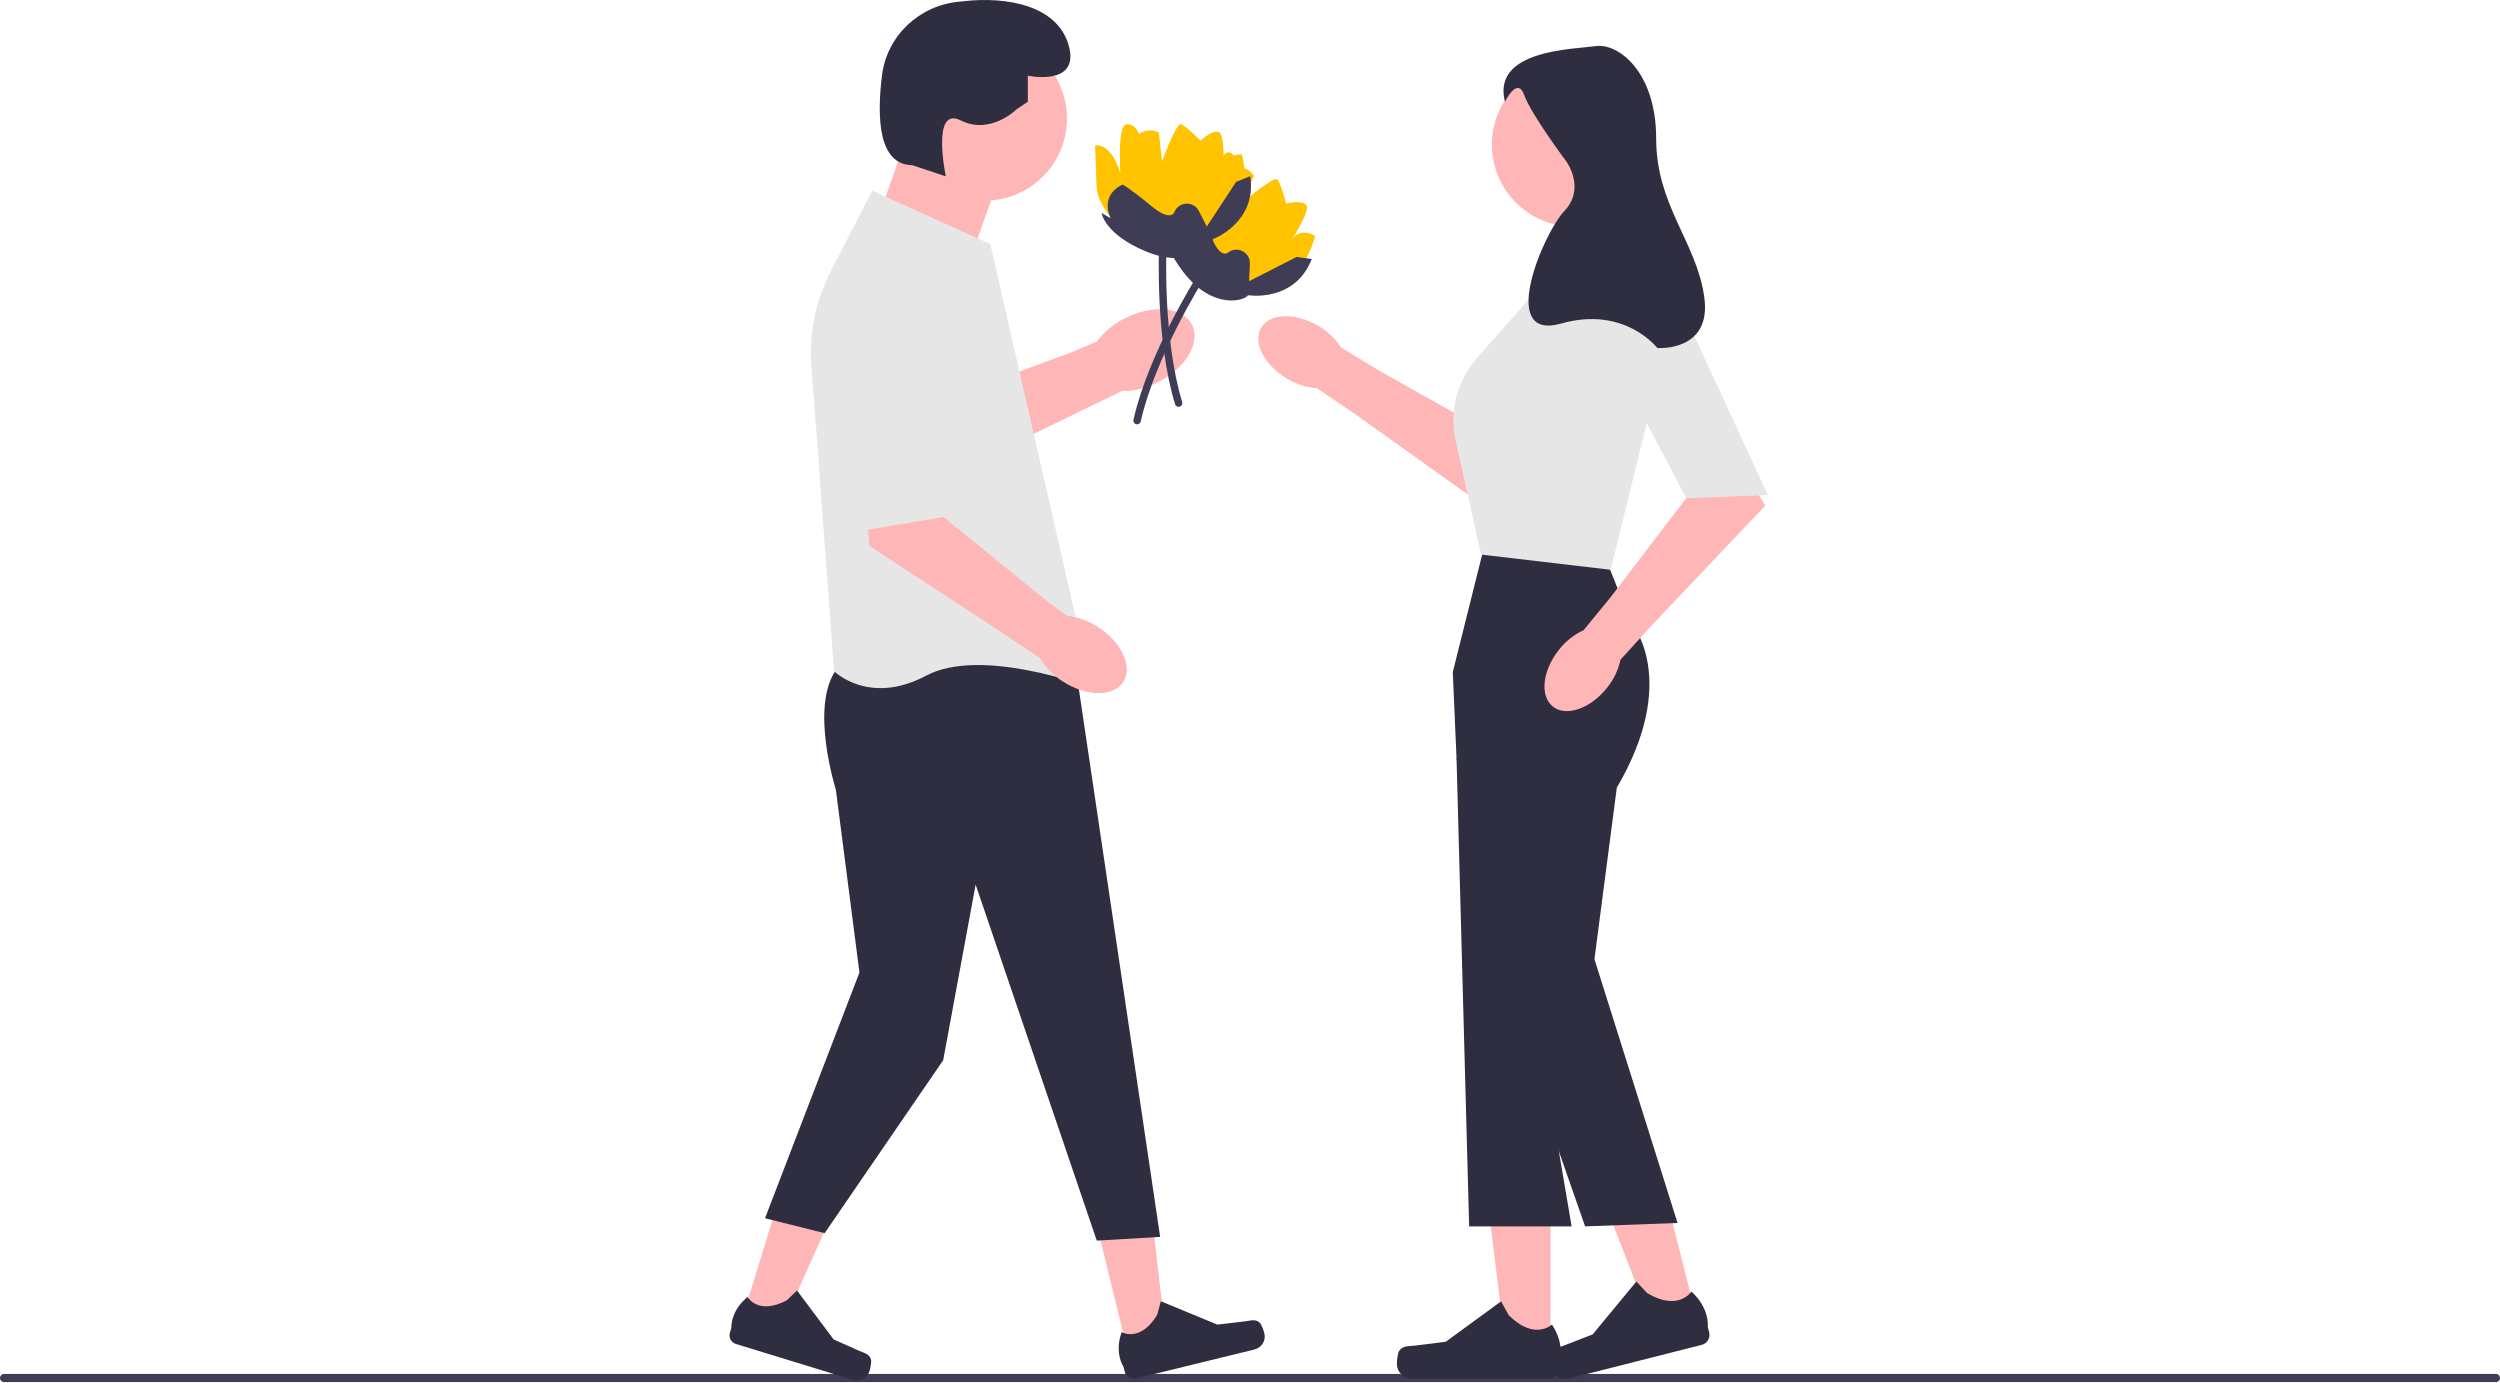
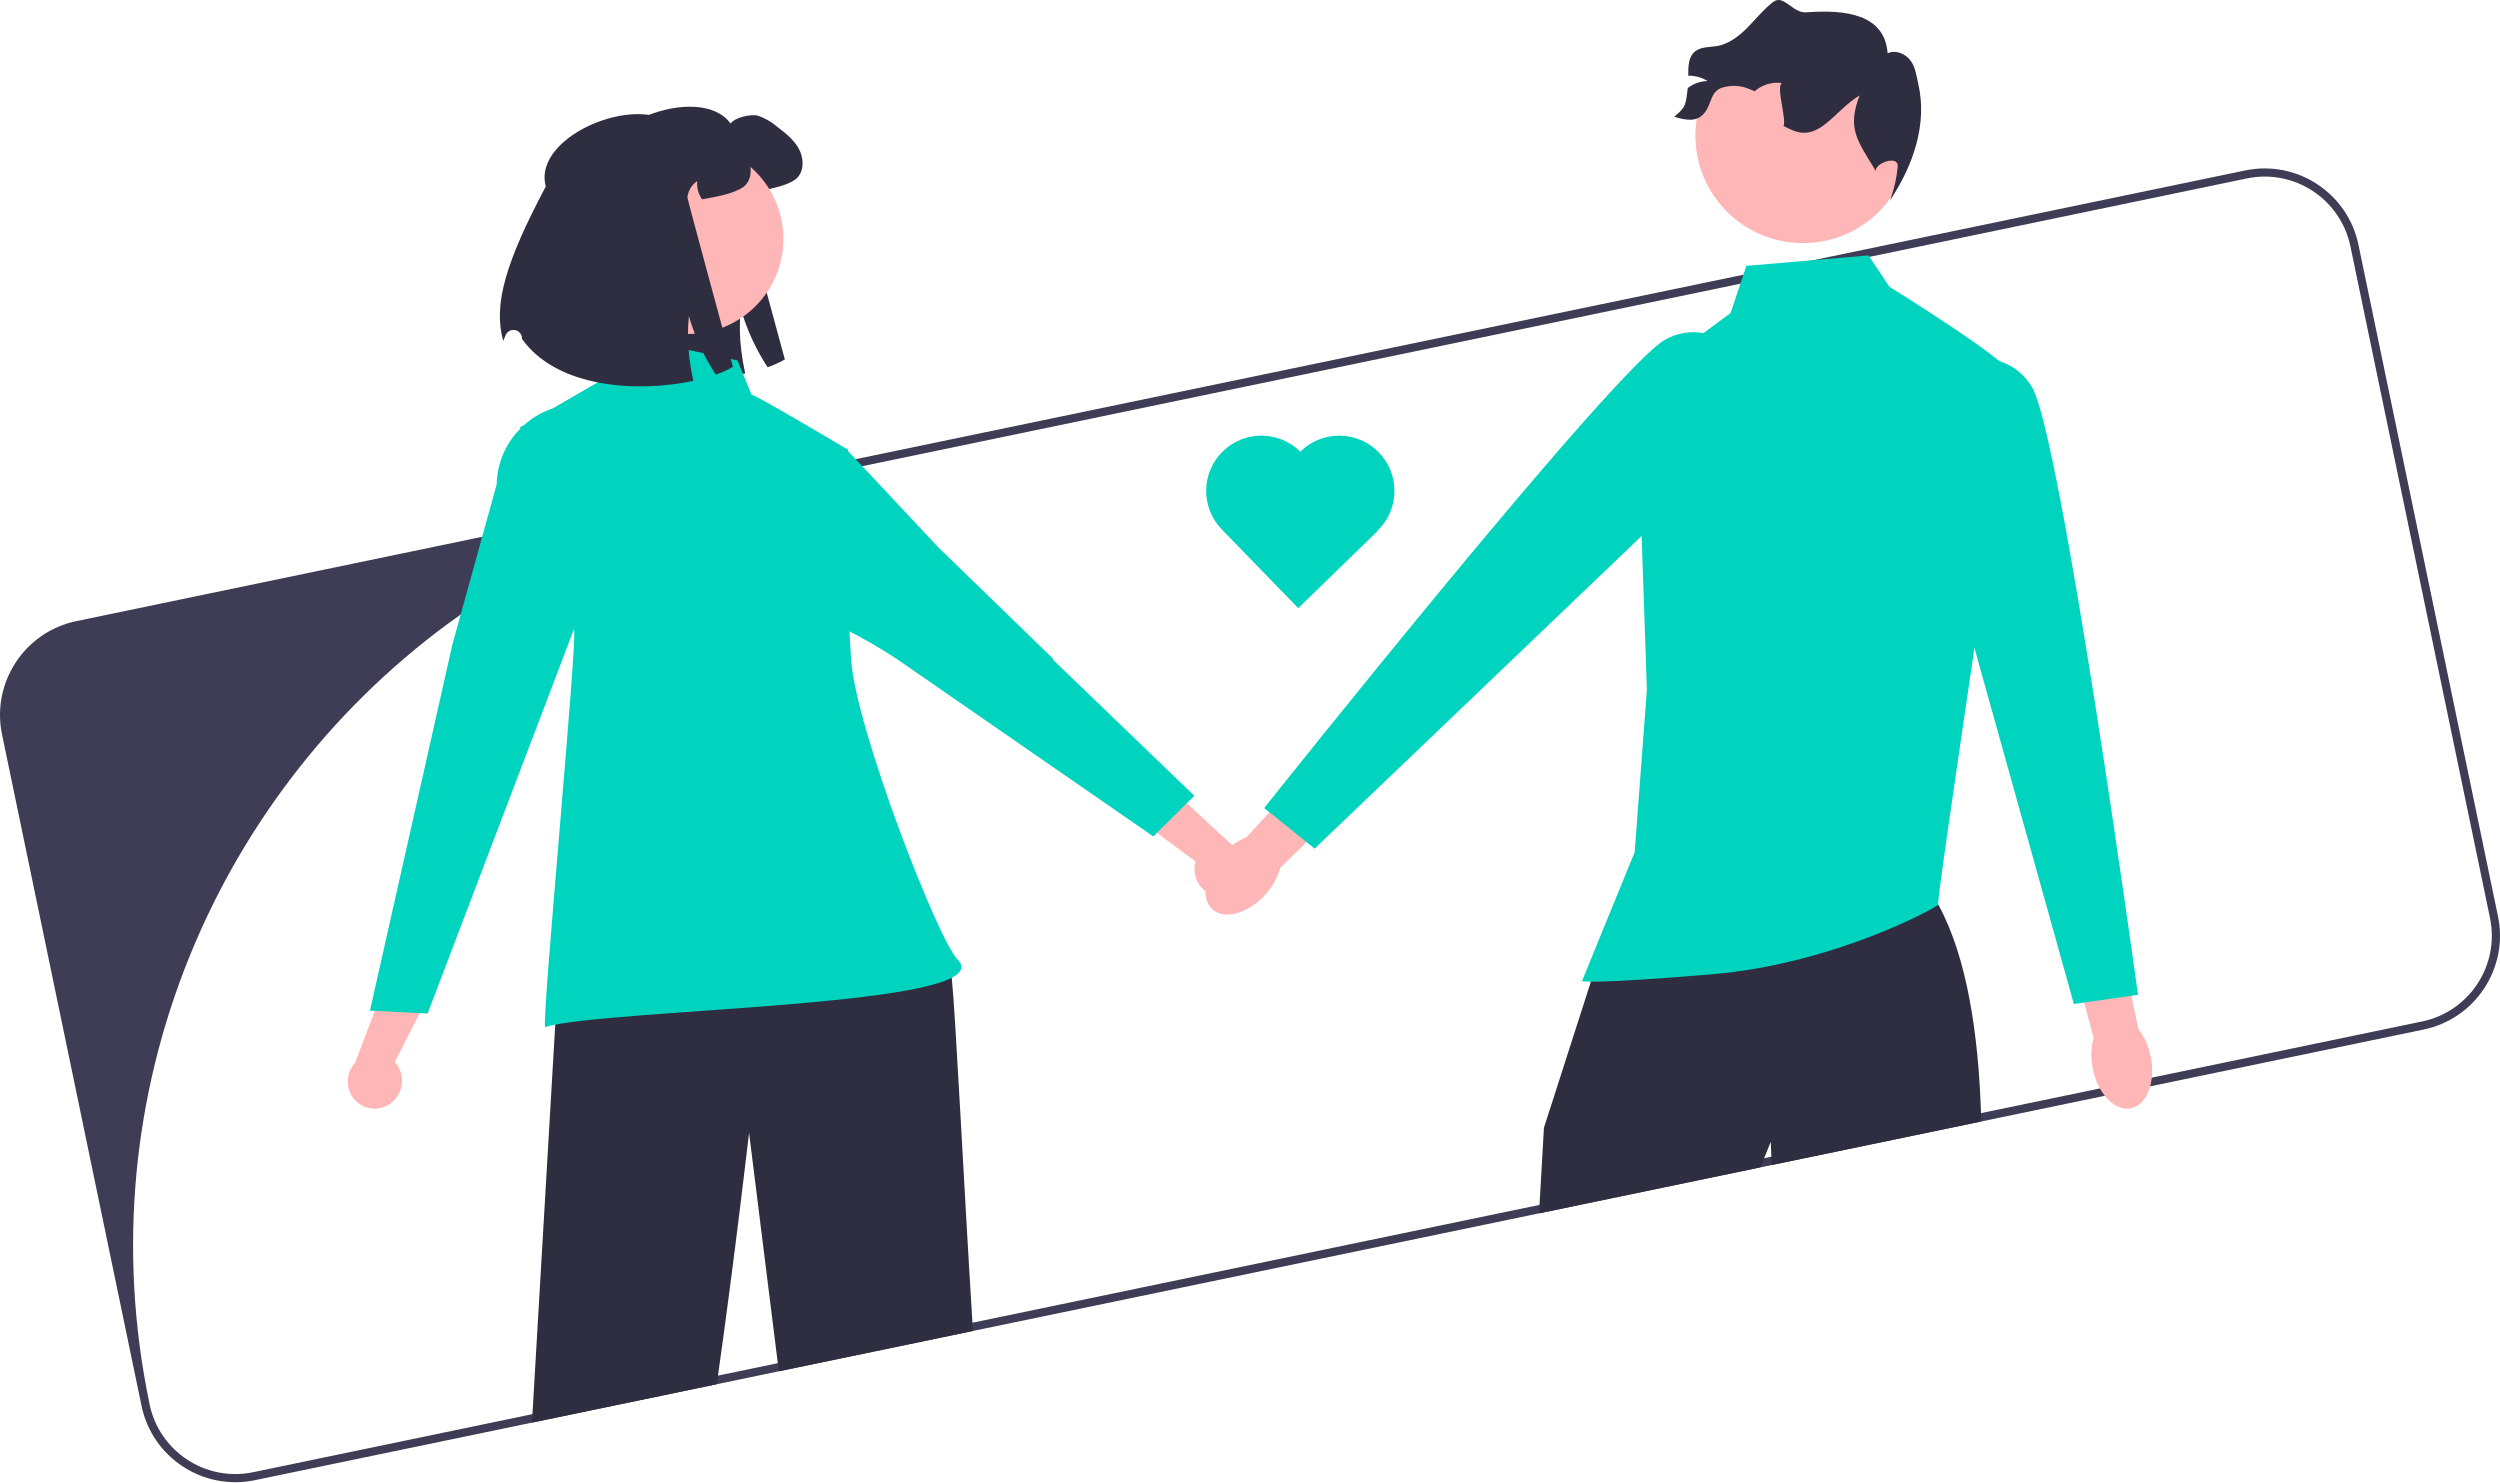
- <svg xmlns="http://www.w3.org/2000/svg" width="731.67" height="404.487" viewBox="0 0 731.67 404.487" role="img" artist="Katerina Limpitsouni" source="https://undraw.co/">
-   <path d="m0,403.297c0,.66.53,1.19,1.19,1.19h729.29c.66,0,1.19-.53,1.19-1.19,0-.66-.53-1.19-1.19-1.19H1.19c-.66,0-1.19.53-1.19,1.19Z" fill="#3f3d56" />
+ <svg xmlns="http://www.w3.org/2000/svg" width="609.732" height="361.502" viewBox="0 0 609.732 361.502" role="img" artist="Katerina Limpitsouni" source="https://undraw.co/">
+   <path d="M609.241,223.47l-34.03-163.78c-2.62-12.62-15.01-20.74-27.62-18.12l-105.2,21.86-17.19,3.57-216.51,44.99-91.09,18.93-98.99,20.57c-12.61,2.62-20.74,15.01-18.12,27.62l34.03,163.78c2.62,12.62,15.02,20.74,27.63,18.12l67.59-14.04,45.07-9.37,15.14-3.15,47.35-9.84,138.06-28.68,53.97-11.22,2.77-.57,51.11-10.62,30.14-6.27,11.06-2.3,66.72-13.86c12.61-2.62,20.73-15.01,18.11-27.62Zm-18.52,25.66l-65.91,13.7-12.65,2.63-29.01,6.02-51.13,10.63-1.77,.37-54.77,11.38-138.31,28.74-47.47,9.87-14.59,3.03-45.25,9.4-68.12,14.16c-11.55,2.4-22.86-5.02-25.26-16.57l-.04-.22c-15.76-75.81,16.43-150.44,75.92-192.39,20.46-14.44,44.14-25,70.22-30.42l27.72-5.76,214.17-44.51,31.48-6.54,92.04-19.13c11.55-2.4,22.86,5.02,25.26,16.57l34.04,163.78c2.4,11.55-5.02,22.86-16.57,25.26Z" fill="#3f3d56" />
  <g>
+     <path d="M145.768,43.666c-3.529-12.867,24.936-23.901,32.41-13.539,1.039-1.473,4.881-2.368,6.643-1.916,1.725,.573,3.319,1.482,4.691,2.675,1.988,1.527,4.049,3.109,5.269,5.305,1.229,2.187,1.419,5.17-.235,7.068-1.311,1.509-5.179,2.485-7.149,2.883-1.374,.28-2.531,.506-3.525,.669-.903-1.301-1.319-2.879-1.175-4.456-1.355,.914-2.23,2.386-2.386,4.013-.027,.334,11.108,41.304,11.108,41.304-1.338,.761-2.745,1.394-4.203,1.889-2.884-4.407-5.092-9.22-6.553-14.28-.336,3.383-.293,6.794,.127,10.168,.223,1.892,.543,3.771,.958,5.631-13.232,2.856-33.133,1.916-41.792-10.231l-.004-.151c-.016-1.141-.954-2.054-2.096-2.038-.842,.012-1.592,.533-1.897,1.317-.21,.536-.403,1-.576,1.369-2.521-9.02,.741-19.459,10.385-37.68Z" fill="#2f2e41" />
+     <path d="M237.301,324.61l-47.35,9.84-.25-1.98-7.01-56.18s-3.55,30.78-7.58,59.21c-.1,.7-.2,1.4-.3,2.1l-45.07,9.37,.12-2.07,5.56-95,4.55-41.42c-.73,8.69,2,0,5-22,6.58-2.09,58.66-3.11,58.66-3.11l27.96,50.06s.19,1.84,.53,5.03v.01c.91,8.47,2.85,48.64,5.05,84.13,.04,.67,.09,1.34,.13,2.01Z" fill="#2f2e41" />
+     <path d="M95.105,269.201c3.044-2.095,3.866-6.232,1.855-9.331-.201-.3-.427-.583-.675-.845l10.802-21.203-8.831-9.267-11.657,30.646c-2.076,2.288-2.349,5.687-.666,8.278,1.988,2.995,6.028,3.812,9.024,1.824h0c.05-.033,.099-.067,.148-.101Z" fill="#ffb6b6" />
+     <path d="M297.194,218.708c-3.658-.521-6.236-3.859-5.816-7.529,.047-.358,.123-.712,.228-1.057l-19.112-14.177,3.782-12.229,24.082,22.251c2.877,1.124,4.636,4.047,4.281,7.116-.447,3.567-3.701,6.097-7.268,5.651-.059-.007-.118-.016-.177-.025Z" fill="#ffb6b6" />
+     <circle cx="167.886" cy="58.268" r="23.183" fill="#ffb6b6" />
+     <path d="M389.671,239.03l-.17,.22s.66-3.4,.17-.22Z" fill="#2f2e41" />
+     <circle cx="439.729" cy="33.053" r="26.238" fill="#ffb6b6" />
+     <path d="M408.314,28.463c2.829,.878,5.556,1.396,7.395-.924s1.359-4.973,4.095-6.092c2.288-.767,4.781-.652,6.989,.324,.398,.148,.786,.314,1.165,.481,.213-.185,.425-.36,.656-.527,1.739-1.237,3.886-1.76,6-1.461-1.544,.746,1.185,8.959,.367,10.467,.758,.379,1.525,.758,2.302,1.082,6.616,2.707,10.121-4.862,16.254-8.535-3.032,7.987-.675,10.834,3.772,18.128l.176,.425c-.444-1.913,5.371-4.123,5.371-1.35-.255,2.841-.877,5.638-1.849,8.32,5.704-8.588,9.069-18.636,6.859-28.278-.471-2.024-.684-4.197-1.969-5.842-1.285-1.636-3.651-2.598-5.519-1.673-.707-9.581-10.263-10.709-19.845-10.001-3.405,.251-5.446-4.567-8.147-2.478-2.311,1.784-4.132,4.123-6.194,6.203s-4.502,3.975-7.386,4.493c-1.83,.324-3.892,.129-5.352,1.285-1.692,1.34-1.71,3.698-1.701,5.963,1.655-.047,3.287,.4,4.687,1.285-1.713,.043-3.37,.625-4.733,1.664-.026,.016-.051,.035-.074,.055-.499,3.809-.296,4.613-3.319,6.989Z" fill="#2f2e41" />
+     <path d="M256.704,160.797h.278l-28.16-27.329-22.005-23.476c.007-.246,.012-.386,.012-.386l-.671-.317s-22.13-13.136-22.886-13.063l-3.397-8.322-28.416-6.028-5.642,11.357-11.017,6.378c-2.549,.853-4.898,2.213-6.907,3.999l-1.076,.623,.08,.327c-3.604,3.622-5.671,8.496-5.77,13.604l-10.914,39.49-.01,.142h0l-19.974,88.694,14.065,.698,35.673-93.708c1.196-.269-8.079,97.325-7,97,15.113-4.554,112.141-4.901,100.566-16.476-4.746-4.746-24.825-56.272-25.964-73.208h-0c-.152-2.26-.283-4.541-.394-6.82,3.952,2.024,7.789,4.264,11.495,6.709l.161,.111h0l-.001,0,62.456,43.206,9.999-9.916-34.581-33.29Z" fill="#00d4bf" />
+     <path d="M133.115,45.473c-3.529-12.867,24.936-23.901,32.41-13.539,1.039-1.473,4.881-2.368,6.643-1.916,1.725,.573,3.319,1.482,4.691,2.675,1.988,1.527,4.049,3.109,5.269,5.305,1.229,2.187,1.419,5.17-.235,7.068-1.311,1.509-5.179,2.485-7.149,2.883-1.374,.28-2.531,.506-3.525,.669-.903-1.301-1.319-2.879-1.175-4.456-1.355,.914-2.23,2.386-2.386,4.013-.027,.334,11.108,41.304,11.108,41.304-1.338,.761-2.745,1.394-4.203,1.889-2.884-4.407-5.092-9.22-6.553-14.28-.336,3.383-.293,6.794,.127,10.168,.223,1.892,.543,3.771,.958,5.631-13.232,2.856-33.133,1.916-41.792-10.231l-.004-.151c-.016-1.141-.954-2.054-2.096-2.038-.842,.012-1.592,.533-1.897,1.317-.21,.536-.403,1-.576,1.369-2.522-9.02,.741-19.459,10.385-37.68Z" fill="#2f2e41" />
+     <path d="M317.234,110.063h0c-.034,.033-.065,.067-.098,.1-5.212-5.172-13.606-5.218-18.874-.102h0c-5.287,5.135-5.465,13.566-.401,18.921l-.003,.003,.126,.13h0l18.649,19.202,19.332-18.775-.054-.055c.032-.031,.066-.06,.099-.091h0c5.338-5.185,5.463-13.715,.278-19.054h0c-5.185-5.338-13.715-5.463-19.054-.278Z" fill="#00d4bf" />
+     <path d="M483.211,273.52l-51.11,10.62-.08-2.03-.14-3.63-1.63,4-.92,2.23-53.97,11.22,.12-2.07,1.07-18.78,11.46-35.67,3.86-12,80.86-6.8c0,.01,.01,.01,.01,.02,7.06,12.89,9.8,31.86,10.41,50.85,.03,.68,.05,1.36,.06,2.04Z" fill="#2f2e41" />
+     <path d="M425.919,64.844l29.791-2.553,5.107,7.66s28.939,17.874,29.791,21.279-18.725,129.376-17.874,129.376-24.684,14.47-55.325,17.023-31.563,1.632-31.563,1.632l12.838-31.422,2.979-39.579-2.553-74.902,22.981-17.023,3.83-11.491Z" fill="#00d4bf" />
    <g>
-       <path d="m254.284,136.563l6.245-21.887,9.105,4.686,44.021-16.29,7.389-3.135c2.19-2.922,5.049-5.276,8.335-6.867,8.167-4.091,16.898-3.193,19.501,2.006,2.602,5.197-1.908,12.726-10.079,16.817-3.242,1.679-6.838,2.557-10.488,2.561l-25.17,12.213-34.144,16.879-14.715-6.983 0-0Z" fill="#ffb6b6" />
-       <path d="m237.521,107.228l1.265,17.139,19.18,18.82,1.593-4.124,3.458-8.936,4.561-11.826,1.047-2.705-15.034-17.314-12.48-14.38c-2.946,7.376-4.168,15.351-3.589,23.326h0Z" fill="#e6e6e6" />
+       <path d="M510.405,260.588c-.532-2.689-.413-5.275,.217-7.399l-6.69-25.296,12.13-2.831,5.48,25.965c1.392,1.723,2.487,4.069,3.02,6.758,1.216,6.143-.967,11.751-4.876,12.525-3.909,.774-8.064-3.578-9.281-9.722h0Z" fill="#ffb6b6" />
+       <path d="M473.199,88.972s15.187-6.254,22.334,5.36c7.147,11.614,25.908,148.3,25.908,148.3l-15.634,2.233-30.821-110.332-1.787-45.562Z" fill="#00d4bf" />
    </g>
    <g>
-       <path d="m342.816,67.056s-1.923-6.274.63-11.121c2.553-4.847,5.483-10.444,5.483-10.444,0,0,4.52,1.228,2.373,10.755,0,0,6.218-12.781,8.664-11.604s1.73,4.353,1.73,4.353h0c2.098-.289,4.171.674,5.302,2.464l-3.383,7.8s9.088-7.637,10.145-6.773c1.057.864,2.647,7.125,2.647,7.125,0,0,4.02-1.179,5.781.26,1.761,1.44-4.536,10.866-4.536,10.866,1.807-2.871,4.242-3.391,7.266-1.7,0,0-3.587,14.522-13.363,14.404-3.351-.04-10.731,5.204-15.038,2.867-8.258-4.481-13.701-19.253-13.701-19.253h0Z" fill="#ffc300" />
-       <path d="m354.386,68.934c-2.736-7.291-4.12-9.48-4.12-9.48,0,0-7.037-1.169-7.988,6.751l-1.493-2.631s-2.374,5.713,5.557,16.061c8.582,11.197,18.013,8.379,18.915,6.767,0,0,13.676,2.249,18.659-10.603l-4.456-.587-13.903,7.086.242-5.079c.159-3.346-3.656-5.359-6.328-3.34,0,0-2.348,2.346-5.085-4.945,0,0-0,0-0,0Z" fill="#3f3d56" />
-       <path d="m332.25,124.039c-.406-.232-.632-.708-.523-1.188,4.375-19.411,18.408-41.753,18.549-41.977.322-.509,1.001-.665,1.506-.339.509.322.661.995.339,1.505-.14.221-13.973,22.252-18.266,41.292-.132.587-.716.957-1.304.824-.109-.024-.209-.064-.301-.117,0,0-0,0-0,0Z" fill="#3f3d56" />
+       <path d="M308.653,218.148c1.83-2.041,3.047-4.326,3.589-6.474l18.66-18.343-8.988-8.624-17.961,19.535c-2.076,.772-4.215,2.23-6.045,4.271-4.18,4.663-5.164,10.599-2.197,13.259,2.967,2.66,8.761,1.037,12.942-3.626h0Z" fill="#ffb6b6" />
+       <path d="M428.214,89.533s-9.871-13.127-21.943-6.785c-12.072,6.342-97.948,114.326-97.948,114.326l12.306,9.898,82.801-79.165,24.783-38.274Z" fill="#00d4bf" />
    </g>
-     <g>
-       <path d="m385.81,95.365c2.698,1.549,4.987,3.72,6.673,6.335l10.583,6.447,31.842,17.922,12.176,13.798-11.083,9.435-39.226-27.975-11.341-7.721c-3.104-.222-6.11-1.184-8.766-2.807-6.699-3.965-10.082-10.636-7.558-14.898,2.525-4.263,10-4.503,16.701-.535,0,0,0,0,0,0Z" fill="#ffb6b6" />
-       <polygon points="434.904 126.069 438.7 146.994 439.169 149.613 482.482 121.651 485.744 108.351 485.722 108.232 482.275 92.128 434.904 126.069" fill="#e6e6e6" />
-     </g>
-     <g>
-       <polygon points="217.011 386.603 228.055 389.985 246.358 348.996 230.058 344.004 217.011 386.603" fill="#ffb6b6" />
-       <path d="m254.926,397.943h0c.166.684-.225,2.609-.431,3.283h0c-.634,2.07-2.826,3.234-4.897,2.6l-34.202-10.477c-1.412-.433-2.206-1.928-1.774-3.34l.436-1.424s-.381-4.798,4.718-9.006c0,0,3.064,5.457,11.515.969l2.966-2.872,10.716,14.329,7.366,3.287c1.611.719,3.169.936,3.586,2.65l0.0 0h0Z" fill="#2f2e41" />
-     </g>
-     <g>
-       <polygon points="330.348 396.82 341.567 394.077 336.328 349.494 319.768 353.543 330.348 396.82" fill="#ffb6b6" />
-       <path d="m368.727,387.171h0c.493.503,1.142,2.357,1.309,3.041h0c.514,2.103-.774,4.225-2.877,4.739l-34.748,8.492c-1.435.351-2.882-.528-3.233-1.963l-.354-1.447s-2.782-3.928-.552-10.152c0,0,5.424,3.121,10.39-5.058l1.08-3.985,16.537,6.832,8.01-.943c1.752-.206,3.202-.817,4.437.443l0-0v-0Z" fill="#2f2e41" />
-     </g>
-     <g>
-       <polygon points="453.795 395.759 440.847 395.758 434.688 345.816 453.797 345.817 453.795 395.759" fill="#ffb6b6" />
-       <path d="m409.434,395.466h0c-.403.679-.616,2.87-.616,3.66h0c0,2.427,1.967,4.395,4.395,4.395h40.098c1.656,0,2.998-1.342,2.998-2.998v-1.669s1.984-5.017-2.1-11.202c0,0-5.076,4.842-12.66-2.742l-2.237-4.052-16.19,11.84-8.974,1.105c-1.963.242-3.704-.038-4.714,1.663h-0l0-0Z" fill="#2f2e41" />
-     </g>
-     <g>
-       <polygon points="496.61 385.95 484.06 389.133 465.809 342.239 484.332 337.541 496.61 385.95" fill="#ffb6b6" />
-       <path d="m453.54,396.574h0c-.224.757.109,2.934.303,3.699h0c.597,2.352,2.988,3.776,5.34,3.179l38.867-9.86c1.605-.407,2.576-2.038,2.169-3.643l-.411-1.618s.689-5.351-4.79-10.341c0,0-3.729,5.942-12.946.455l-3.164-3.377-12.781,15.458-8.427,3.277c-1.844.717-3.599.874-4.16,2.771l-0.0 0.0 0-0Z" fill="#2f2e41" />
-     </g>
-     <path d="m433.911,161.799l37.094,4.364,6.546,16.365s14.183,16.365-4.364,48.004l-6.546,50.186,24.328,77.207-27.057,1-25.771-73.743-11.868-63.378-1.091-25.093,8.728-34.912h0Z" fill="#2f2e41" />
-     <polygon points="436.093 218.531 426.274 221.804 429.969 358.925 459.969 358.925 436.093 218.531" fill="#2f2e41" />
-     <path d="m314.447,192.893l25.093,169.104-18.547,1.091-35.457-104.19-9.491,51.381-34.694,50.627-17.456-4.364,27.638-71.916-6.909-53.549s-7.637-24.002,0-34.912,69.824-3.273,69.824-3.273v-0Z" fill="#2f2e41" />
-     <polygon points="478.096 56.518 478.642 77.793 462.822 82.702 456.822 77.793 455.185 59.791 478.096 56.518" fill="#ffb6b6" />
-     <polygon points="258.806 58.7 265.352 40.154 290.445 57.609 284.99 72.883 258.806 58.7" fill="#ffb6b6" />
-     <path d="m426.034,129.08l3.491,15.601,3.938,17.62,37.956,4.462,11.063-45.112,3.262-13.3-.021-.119-3.448-16.104-3.197-14.881h-22.507l-24.253,27.439c-3.982,4.516-6.361,10.179-6.852,16.07-.229,2.761-.044,5.565.568,8.324Z" fill="#e6e6e6" />
-     <circle cx="460.64" cy="42.336" r="24.002" fill="#ffb6b6" />
-     <circle cx="288.263" cy="34.699" r="24.002" fill="#ffb6b6" />
-     <path d="m237.521,107.228l1.265,17.139,5.313,72.038.142.142c.099.11,10.288,10.004,26.828,1.19,15.961-8.511,47.229,3.186,47.545,3.305l.96.36-7.616-33.286-5.487-23.948-3.928-17.204-4.179-18.23-8.542-37.323-34.541-15.602-12.045,23.391c-.786,1.538-1.505,3.098-2.127,4.702-2.946,7.376-4.168,15.351-3.589,23.326,0,0,0.0 0.0 0.0 0Z" fill="#e6e6e6" />
-     <path d="m297.537,31.971l3.273-2.182v-7.637s15.274,3.273,12.001-8.728c-3.273-12.001-18.425-14.439-30.548-13.092-.491.055-.982.104-1.472.148-11.701,1.052-21.219,9.943-22.663,21.602-1.569,12.664-.939,26.172,8.86,26.254l9.819,3.273s-4.364-20.729,4.364-16.365,16.365-3.273,16.365-3.273c0,0,0,0,0,0Z" fill="#2f2e41" />
-     <g>
-       <path d="m325.885,64.325s-4.779-4.496-4.964-9.971-.413-11.789-.413-11.789c0,0,4.535-1.174,7.391,8.166,0,0-.933-14.183,1.775-14.373s3.66,2.923,3.66,2.923h0c1.679-1.291,3.957-1.481,5.826-.487l.927,8.451s4.109-11.137,5.455-10.91c1.346.227,5.83,4.877,5.83,4.877,0,0,2.907-3.017,5.151-2.639s1.446,11.686,1.446,11.686c.147-3.389,2.004-5.048,5.469-5.077,0,0,4.081,14.391-4.469,19.133-2.93,1.625-6.742,9.838-11.64,9.943-9.394.2-21.442-9.933-21.442-9.933Z" fill="#ffc300" />
-       <path d="m336.864,60.223c-5.99-4.977-8.277-6.192-8.277-6.192,0,0-6.691,2.472-3.592,9.822l-2.6-1.545s.769,6.139,12.786,11.197c13.003,5.473,19.798-1.649,19.782-3.496,0,0,12.993-4.824,10.952-18.456l-4.162,1.698-8.564,13.045-2.307-4.531c-1.52-2.985-5.831-2.843-7.151.235,0,0-.877,3.201-6.867-1.775v-0Z" fill="#3f3d56" />
-       <path d="m344.946,119.056c-.467,0-.899-.302-1.043-.772-5.819-19.028-4.703-45.388-4.691-45.652.028-.602.54-1.074,1.139-1.041.601.028,1.068.537,1.04,1.139-.012.261-1.11,26.252,4.597,44.917.176.575-.148,1.186-.724,1.362-.107.033-.214.048-.32.048,0,0,0,0,0,0Z" fill="#3f3d56" />
-     </g>
-     <g>
-       <path d="m253.157,145.203l19.85-5.198.542,9.216,32.841,26.684,5.823,4.296c3.273.359,6.411,1.497,9.154,3.317,6.922,4.46,10.232,11.648,7.392,16.053-2.839,4.404-10.751,4.359-17.675-.104-2.79-1.745-5.122-4.133-6.8-6.964l-21.027-13.927-28.766-18.75-1.334-14.623 0.0 0Z" fill="#ffb6b6" />
-       <polygon points="266.047 77.793 283.615 87.768 280.329 150.609 246.711 156.222 266.047 77.793" fill="#e6e6e6" />
-     </g>
-     <g>
-       <path d="m456.258,190.165c1.909-2.457,4.378-4.42,7.202-5.727l7.857-9.583,22.179-29.038,15.358-10.137,7.801,12.289-33.162,34.951-9.224,10.156c-.652,3.043-2.023,5.886-3.999,8.29-4.859,6.082-11.936,8.504-15.805,5.412-3.87-3.093-3.067-10.53,1.794-16.613v-0Z" fill="#ffb6b6" />
-       <polygon points="465.345 92.013 486.071 77.21 517.405 144.879 493.496 145.818 465.345 92.013" fill="#e6e6e6" />
-     </g>
-     <path d="m440.457,29.789s3.664-7.584,5.628-1.984,12.438,19.6,12.438,19.6c0,0,5.565,7.778-.655,14.311s-19.64,38.267-.982,32.978c18.658-5.289,28.15,7.156,28.15,7.156,0,0,16.039,1.244,13.748-14.933s-14.075-26.756-14.075-46.356-11.129-28-17.676-27.067-30.505,1.051-26.577,16.295c0,0,0.0 0.0 0.0 0Z" fill="#2f2e41" />
  </g>
</svg>
